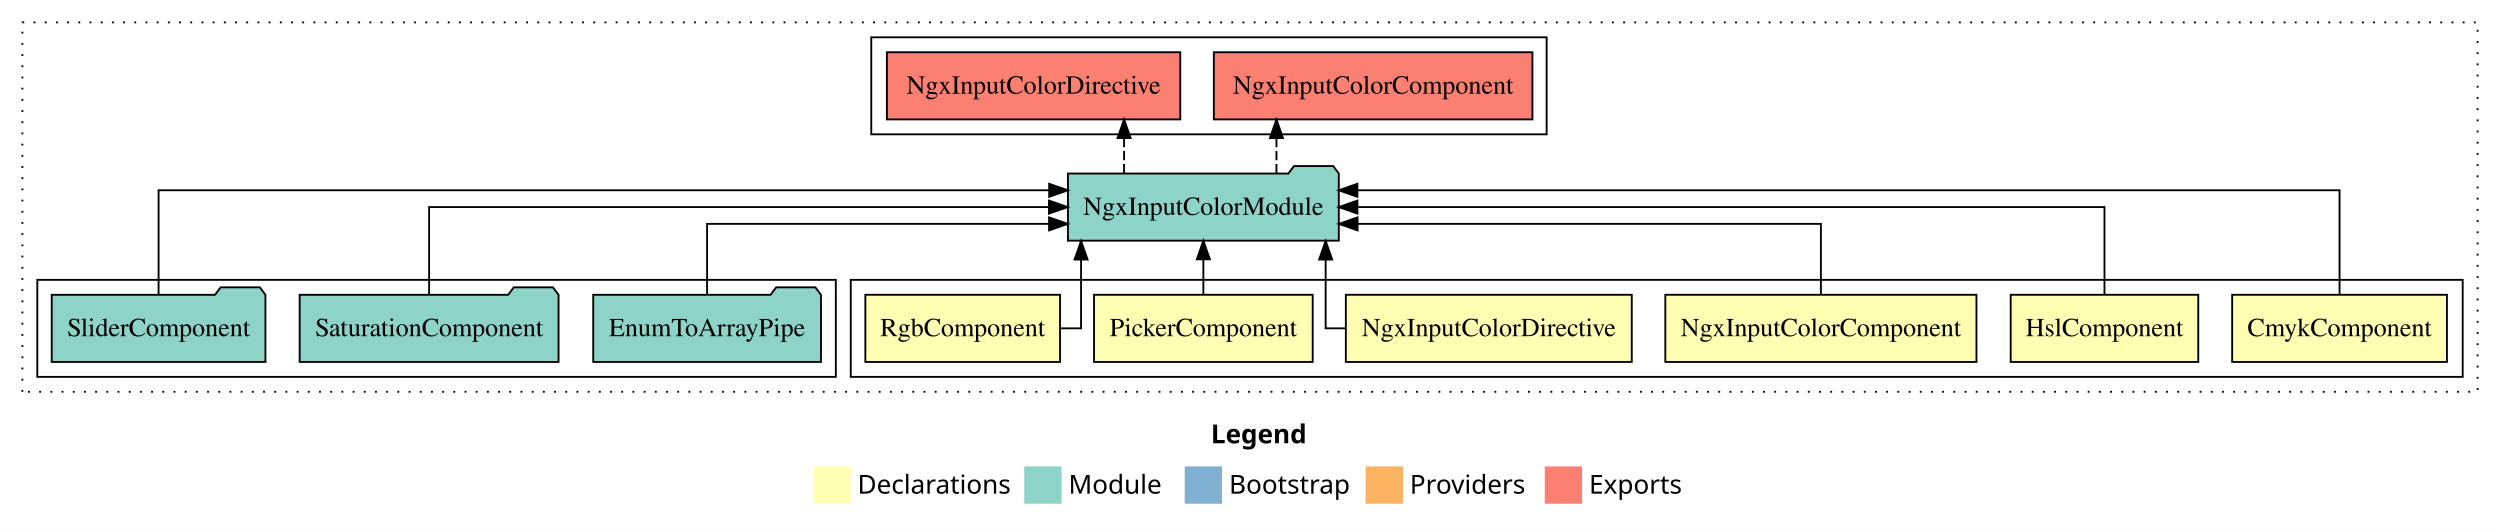
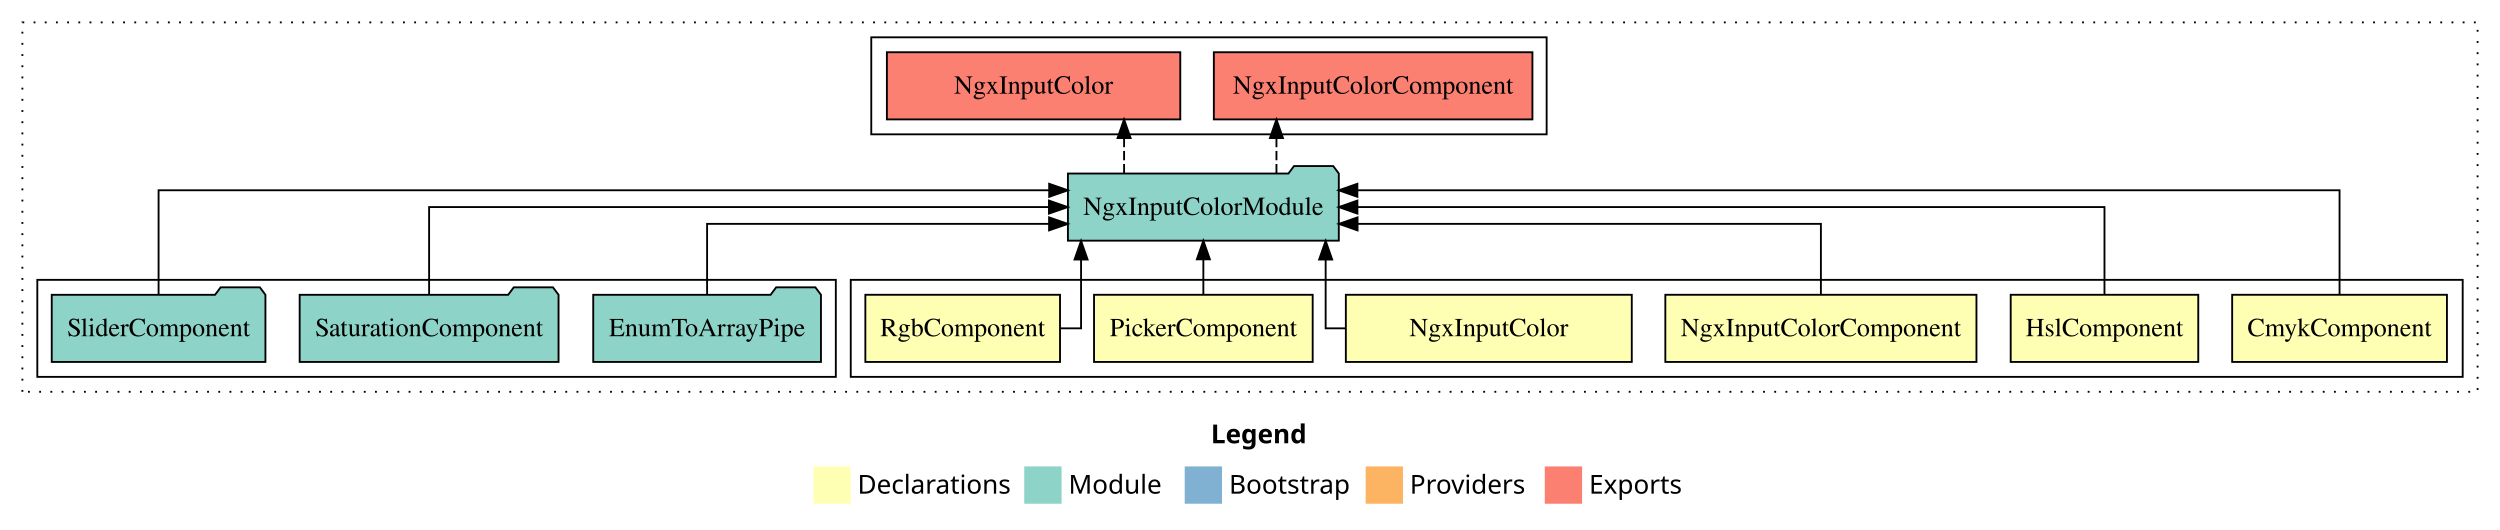
<svg xmlns="http://www.w3.org/2000/svg" width="1340pt" height="284pt" viewBox="0.00 0.00 1340.00 284.00">
  <g id="graph0" class="graph" transform="scale(1 1) rotate(0) translate(4 280)">
    <polygon fill="white" stroke="transparent" points="-4,4 -4,-280 1336,-280 1336,4 -4,4" />
    <text text-anchor="start" x="645.01" y="-42.4" font-family="Times-12" font-weight="bold" font-size="14.00">Legend</text>
    <polygon fill="#ffffb3" stroke="transparent" points="432,-10 432,-30 452,-30 452,-10 432,-10" />
    <text text-anchor="start" x="455.63" y="-15.4" font-family="Times-12" font-size="14.00">  Declarations</text>
    <polygon fill="#8dd3c7" stroke="transparent" points="545,-10 545,-30 565,-30 565,-10 545,-10" />
    <text text-anchor="start" x="568.73" y="-15.4" font-family="Times-12" font-size="14.00">  Module</text>
    <polygon fill="#80b1d3" stroke="transparent" points="631,-10 631,-30 651,-30 651,-10 631,-10" />
    <text text-anchor="start" x="654.78" y="-15.4" font-family="Times-12" font-size="14.00">  Bootstrap</text>
    <polygon fill="#fdb462" stroke="transparent" points="728,-10 728,-30 748,-30 748,-10 728,-10" />
    <text text-anchor="start" x="751.67" y="-15.4" font-family="Times-12" font-size="14.00">  Providers</text>
    <polygon fill="#fb8072" stroke="transparent" points="824,-10 824,-30 844,-30 844,-10 824,-10" />
    <text text-anchor="start" x="847.73" y="-15.4" font-family="Times-12" font-size="14.00">  Exports</text>
    <g id="clust1" class="cluster">
      <polygon fill="none" stroke="black" stroke-dasharray="1,5" points="8,-70 8,-268 1324,-268 1324,-70 8,-70" />
    </g>
    <g id="clust2" class="cluster">
      <polygon fill="none" stroke="black" points="452,-78 452,-130 1316,-130 1316,-78 452,-78" />
    </g>
    <g id="clust9" class="cluster">
      <polygon fill="none" stroke="black" points="16,-78 16,-130 444,-130 444,-78 16,-78" />
    </g>
    <g id="clust10" class="cluster">
      <polygon fill="none" stroke="black" points="463,-208 463,-260 825,-260 825,-208 463,-208" />
    </g>
    <g id="node1" class="node">
      <polygon fill="#ffffb3" stroke="black" points="1307.56,-122 1192.44,-122 1192.44,-86 1307.56,-86 1307.56,-122" />
      <text text-anchor="middle" x="1250" y="-99.8" font-family="Times,serif" font-size="14.00">CmykComponent</text>
    </g>
    <g id="node7" class="node">
      <polygon fill="#8dd3c7" stroke="black" points="713.6,-187 710.6,-191 689.6,-191 686.6,-187 568.4,-187 568.4,-151 713.6,-151 713.6,-187" />
      <text text-anchor="middle" x="641" y="-164.8" font-family="Times,serif" font-size="14.00">NgxInputColorModule</text>
    </g>
    <g id="edge1" class="edge">
      <path fill="none" stroke="black" d="M1250,-122.29C1250,-144.21 1250,-178 1250,-178 1250,-178 723.55,-178 723.55,-178" />
      <polygon fill="black" stroke="black" points="723.55,-174.5 713.55,-178 723.55,-181.5 723.55,-174.5" />
    </g>
    <g id="node2" class="node">
      <polygon fill="#ffffb3" stroke="black" points="1174.27,-122 1073.73,-122 1073.73,-86 1174.27,-86 1174.27,-122" />
      <text text-anchor="middle" x="1124" y="-99.8" font-family="Times,serif" font-size="14.00">HslComponent</text>
    </g>
    <g id="edge2" class="edge">
      <path fill="none" stroke="black" d="M1124,-122.11C1124,-141.34 1124,-169 1124,-169 1124,-169 723.57,-169 723.57,-169" />
      <polygon fill="black" stroke="black" points="723.57,-165.5 713.57,-169 723.57,-172.5 723.57,-165.5" />
    </g>
    <g id="node3" class="node">
      <polygon fill="#ffffb3" stroke="black" points="1055.38,-122 888.62,-122 888.62,-86 1055.38,-86 1055.38,-122" />
      <text text-anchor="middle" x="972" y="-99.8" font-family="Times,serif" font-size="14.00">NgxInputColorComponent</text>
    </g>
    <g id="edge3" class="edge">
      <path fill="none" stroke="black" d="M972,-122.03C972,-138.4 972,-160 972,-160 972,-160 723.64,-160 723.64,-160" />
      <polygon fill="black" stroke="black" points="723.64,-156.5 713.64,-160 723.64,-163.5 723.64,-156.5" />
    </g>
    <g id="node4" class="node">
      <polygon fill="#ffffb3" stroke="black" points="870.63,-122 717.37,-122 717.37,-86 870.63,-86 870.63,-122" />
-       <text text-anchor="middle" x="794" y="-99.8" font-family="Times,serif" font-size="14.00">NgxInputColorDirective</text>
+       <text text-anchor="middle" x="794" y="-99.8" font-family="Times,serif" font-size="14.00">NgxInputColor</text>
    </g>
    <g id="edge4" class="edge">
      <path fill="none" stroke="black" d="M717.27,-104C710.73,-104 706.55,-104 706.55,-104 706.55,-104 706.55,-140.89 706.55,-140.89" />
      <polygon fill="black" stroke="black" points="703.05,-140.89 706.55,-150.89 710.05,-140.89 703.05,-140.89" />
    </g>
    <g id="node5" class="node">
      <polygon fill="#ffffb3" stroke="black" points="699.6,-122 582.4,-122 582.4,-86 699.6,-86 699.6,-122" />
      <text text-anchor="middle" x="641" y="-99.8" font-family="Times,serif" font-size="14.00">PickerComponent</text>
    </g>
    <g id="edge5" class="edge">
      <path fill="none" stroke="black" d="M641,-122.11C641,-122.11 641,-140.99 641,-140.99" />
      <polygon fill="black" stroke="black" points="637.5,-140.99 641,-150.99 644.5,-140.99 637.5,-140.99" />
    </g>
    <g id="node6" class="node">
      <polygon fill="#ffffb3" stroke="black" points="564.17,-122 459.83,-122 459.83,-86 564.17,-86 564.17,-122" />
      <text text-anchor="middle" x="512" y="-99.8" font-family="Times,serif" font-size="14.00">RgbComponent</text>
    </g>
    <g id="edge6" class="edge">
      <path fill="none" stroke="black" d="M564.4,-104C570.98,-104 575.45,-104 575.45,-104 575.45,-104 575.45,-140.89 575.45,-140.89" />
      <polygon fill="black" stroke="black" points="571.95,-140.89 575.45,-150.89 578.95,-140.89 571.95,-140.89" />
    </g>
    <g id="node11" class="node">
      <polygon fill="#fb8072" stroke="black" points="817.38,-252 646.62,-252 646.62,-216 817.38,-216 817.38,-252" />
      <text text-anchor="middle" x="732" y="-229.8" font-family="Times,serif" font-size="14.00">NgxInputColorComponent </text>
    </g>
    <g id="edge10" class="edge">
      <path fill="none" stroke="black" stroke-dasharray="5,2" d="M680.18,-187.11C680.18,-187.11 680.18,-205.99 680.18,-205.99" />
      <polygon fill="black" stroke="black" points="676.68,-205.99 680.18,-215.99 683.68,-205.99 676.68,-205.99" />
    </g>
    <g id="node12" class="node">
      <polygon fill="#fb8072" stroke="black" points="628.63,-252 471.37,-252 471.37,-216 628.63,-216 628.63,-252" />
-       <text text-anchor="middle" x="550" y="-229.8" font-family="Times,serif" font-size="14.00">NgxInputColorDirective </text>
+       <text text-anchor="middle" x="550" y="-229.8" font-family="Times,serif" font-size="14.00">NgxInputColor </text>
    </g>
    <g id="edge11" class="edge">
      <path fill="none" stroke="black" stroke-dasharray="5,2" d="M598.51,-187.11C598.51,-187.11 598.51,-205.99 598.51,-205.99" />
      <polygon fill="black" stroke="black" points="595.01,-205.99 598.51,-215.99 602.01,-205.99 595.01,-205.99" />
    </g>
    <g id="node8" class="node">
      <polygon fill="#8dd3c7" stroke="black" points="436.03,-122 433.03,-126 412.03,-126 409.03,-122 313.97,-122 313.97,-86 436.03,-86 436.03,-122" />
      <text text-anchor="middle" x="375" y="-99.8" font-family="Times,serif" font-size="14.00">EnumToArrayPipe</text>
    </g>
    <g id="edge7" class="edge">
      <path fill="none" stroke="black" d="M375,-122.03C375,-138.4 375,-160 375,-160 375,-160 558.31,-160 558.31,-160" />
      <polygon fill="black" stroke="black" points="558.31,-163.5 568.31,-160 558.31,-156.5 558.31,-163.5" />
    </g>
    <g id="node9" class="node">
      <polygon fill="#8dd3c7" stroke="black" points="295.38,-122 292.38,-126 271.38,-126 268.38,-122 156.62,-122 156.62,-86 295.38,-86 295.38,-122" />
      <text text-anchor="middle" x="226" y="-99.8" font-family="Times,serif" font-size="14.00">SaturationComponent</text>
    </g>
    <g id="edge8" class="edge">
      <path fill="none" stroke="black" d="M226,-122.11C226,-141.34 226,-169 226,-169 226,-169 558.24,-169 558.24,-169" />
      <polygon fill="black" stroke="black" points="558.24,-172.5 568.24,-169 558.24,-165.5 558.24,-172.5" />
    </g>
    <g id="node10" class="node">
      <polygon fill="#8dd3c7" stroke="black" points="138.27,-122 135.27,-126 114.27,-126 111.27,-122 23.73,-122 23.73,-86 138.27,-86 138.27,-122" />
      <text text-anchor="middle" x="81" y="-99.8" font-family="Times,serif" font-size="14.00">SliderComponent</text>
    </g>
    <g id="edge9" class="edge">
      <path fill="none" stroke="black" d="M81,-122.29C81,-144.21 81,-178 81,-178 81,-178 558.36,-178 558.36,-178" />
      <polygon fill="black" stroke="black" points="558.36,-181.5 568.36,-178 558.36,-174.5 558.36,-181.5" />
    </g>
  </g>
</svg>
